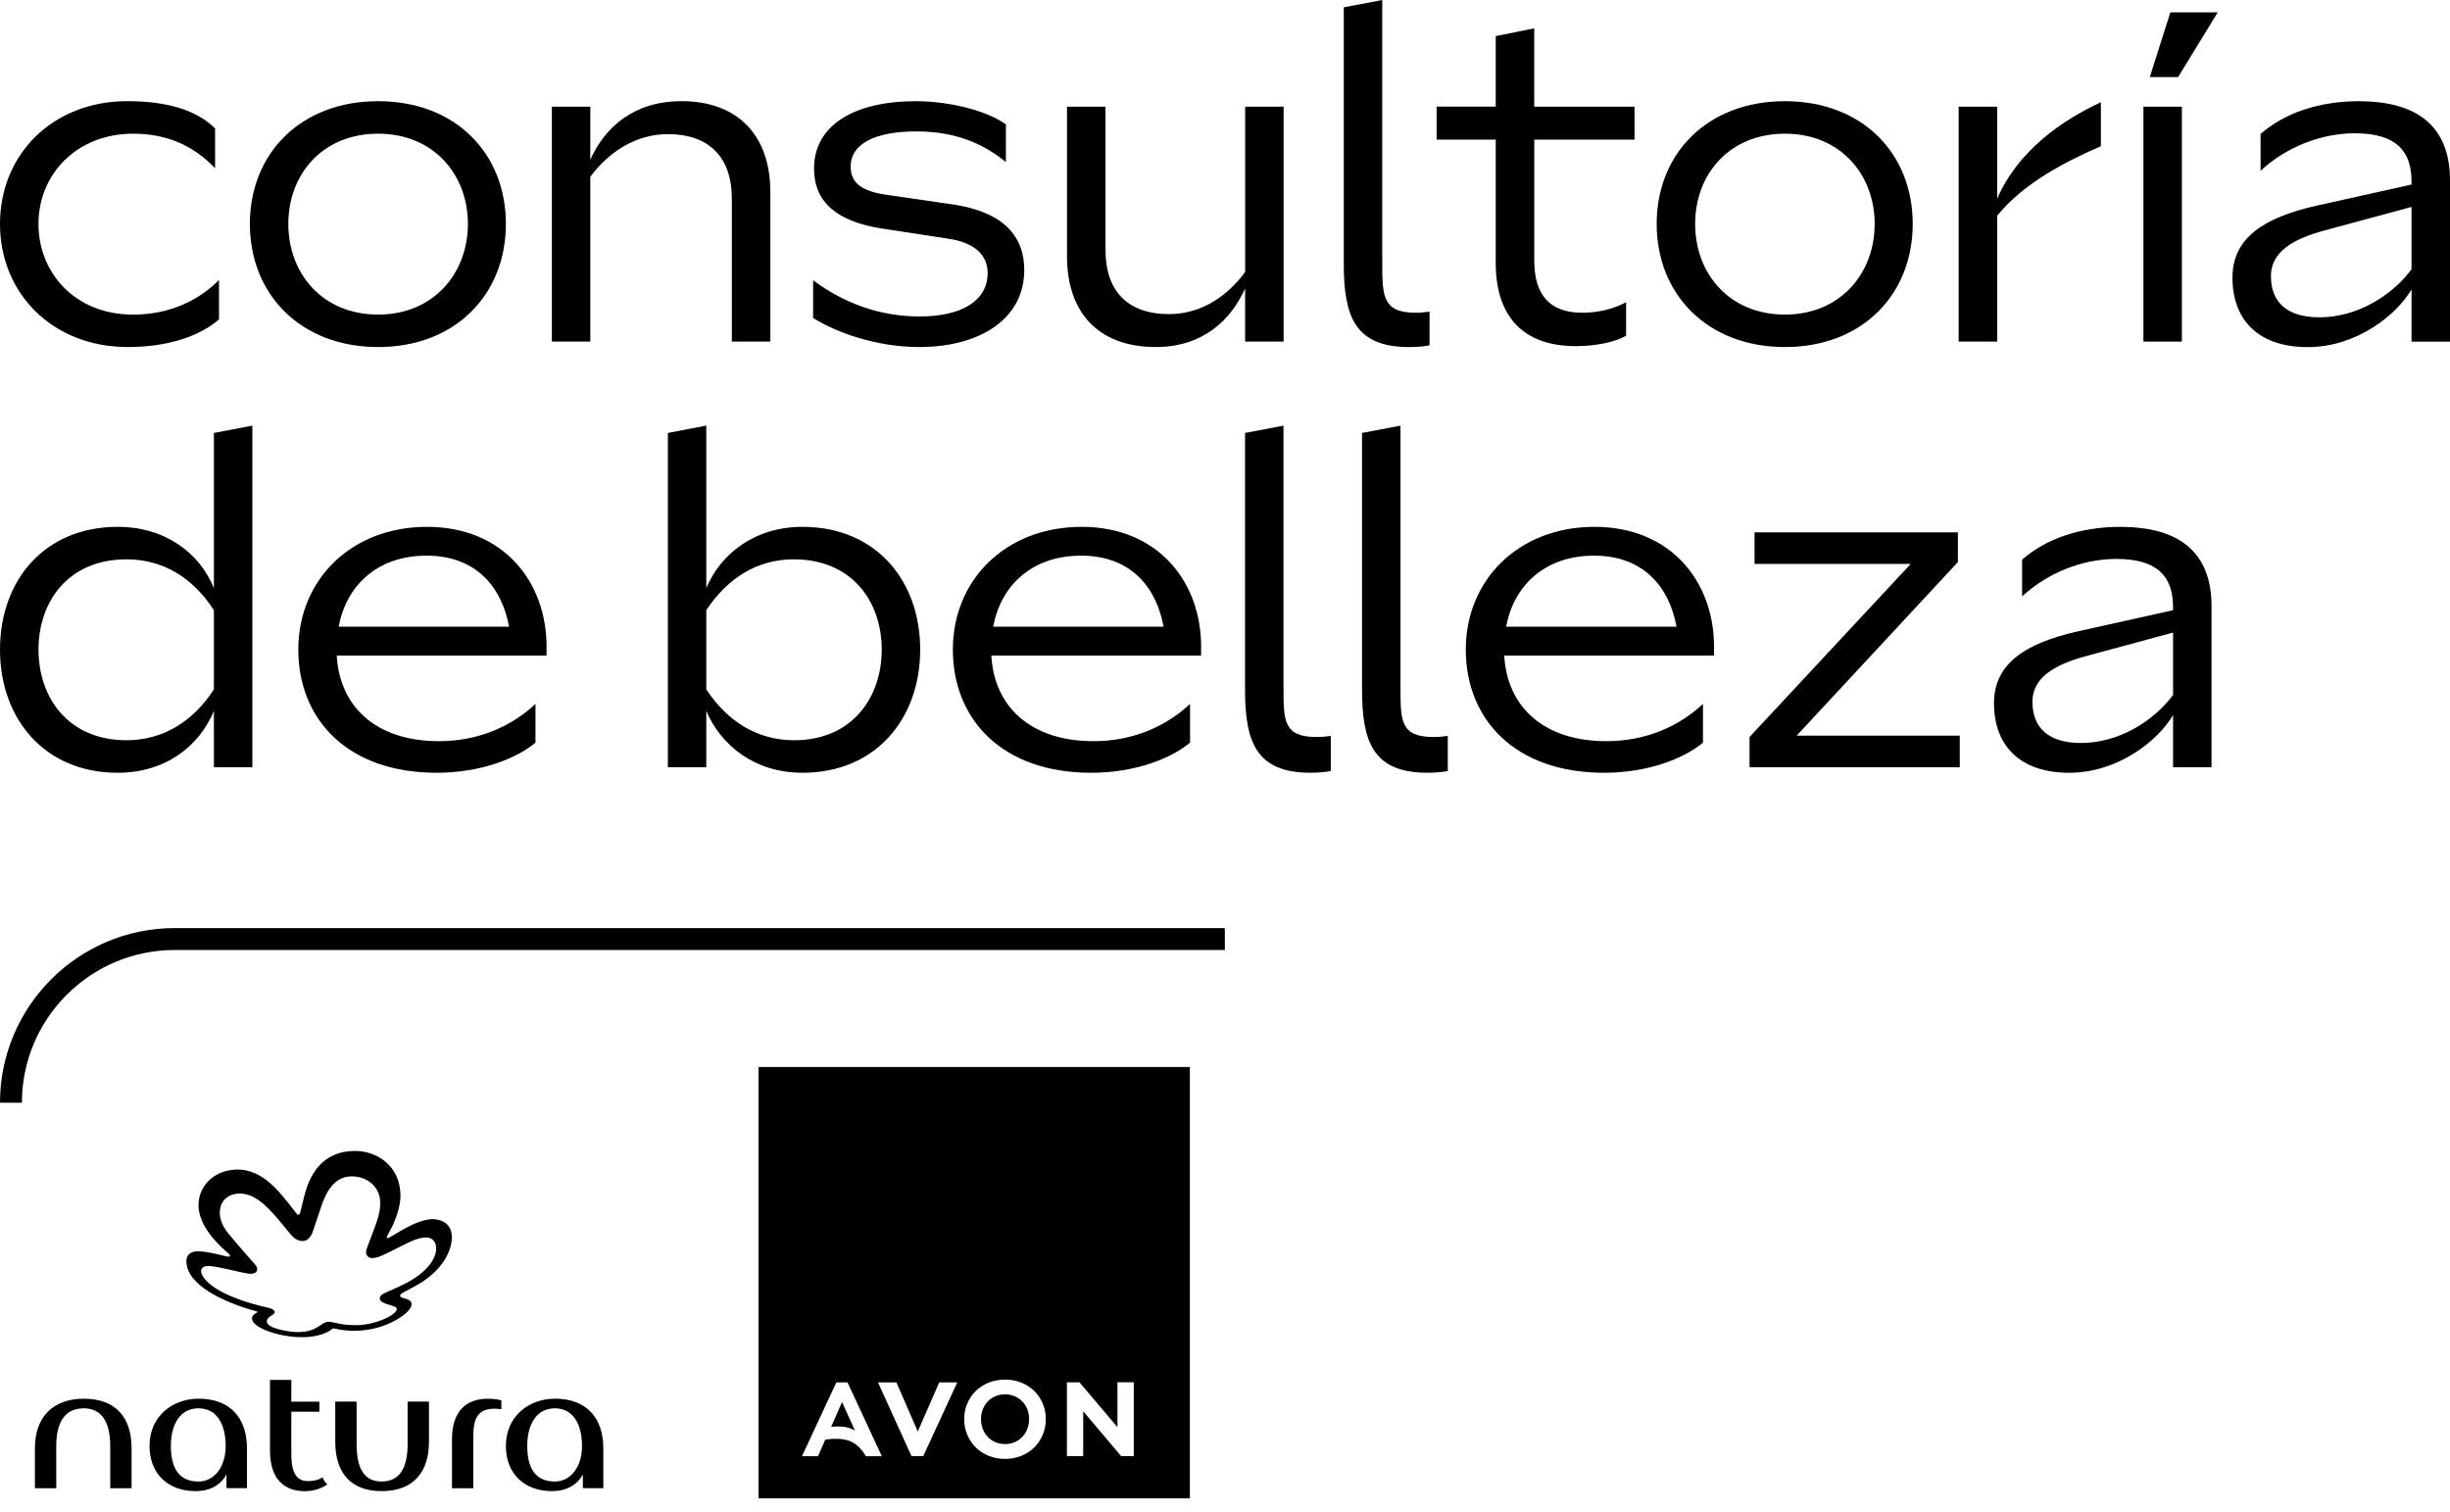
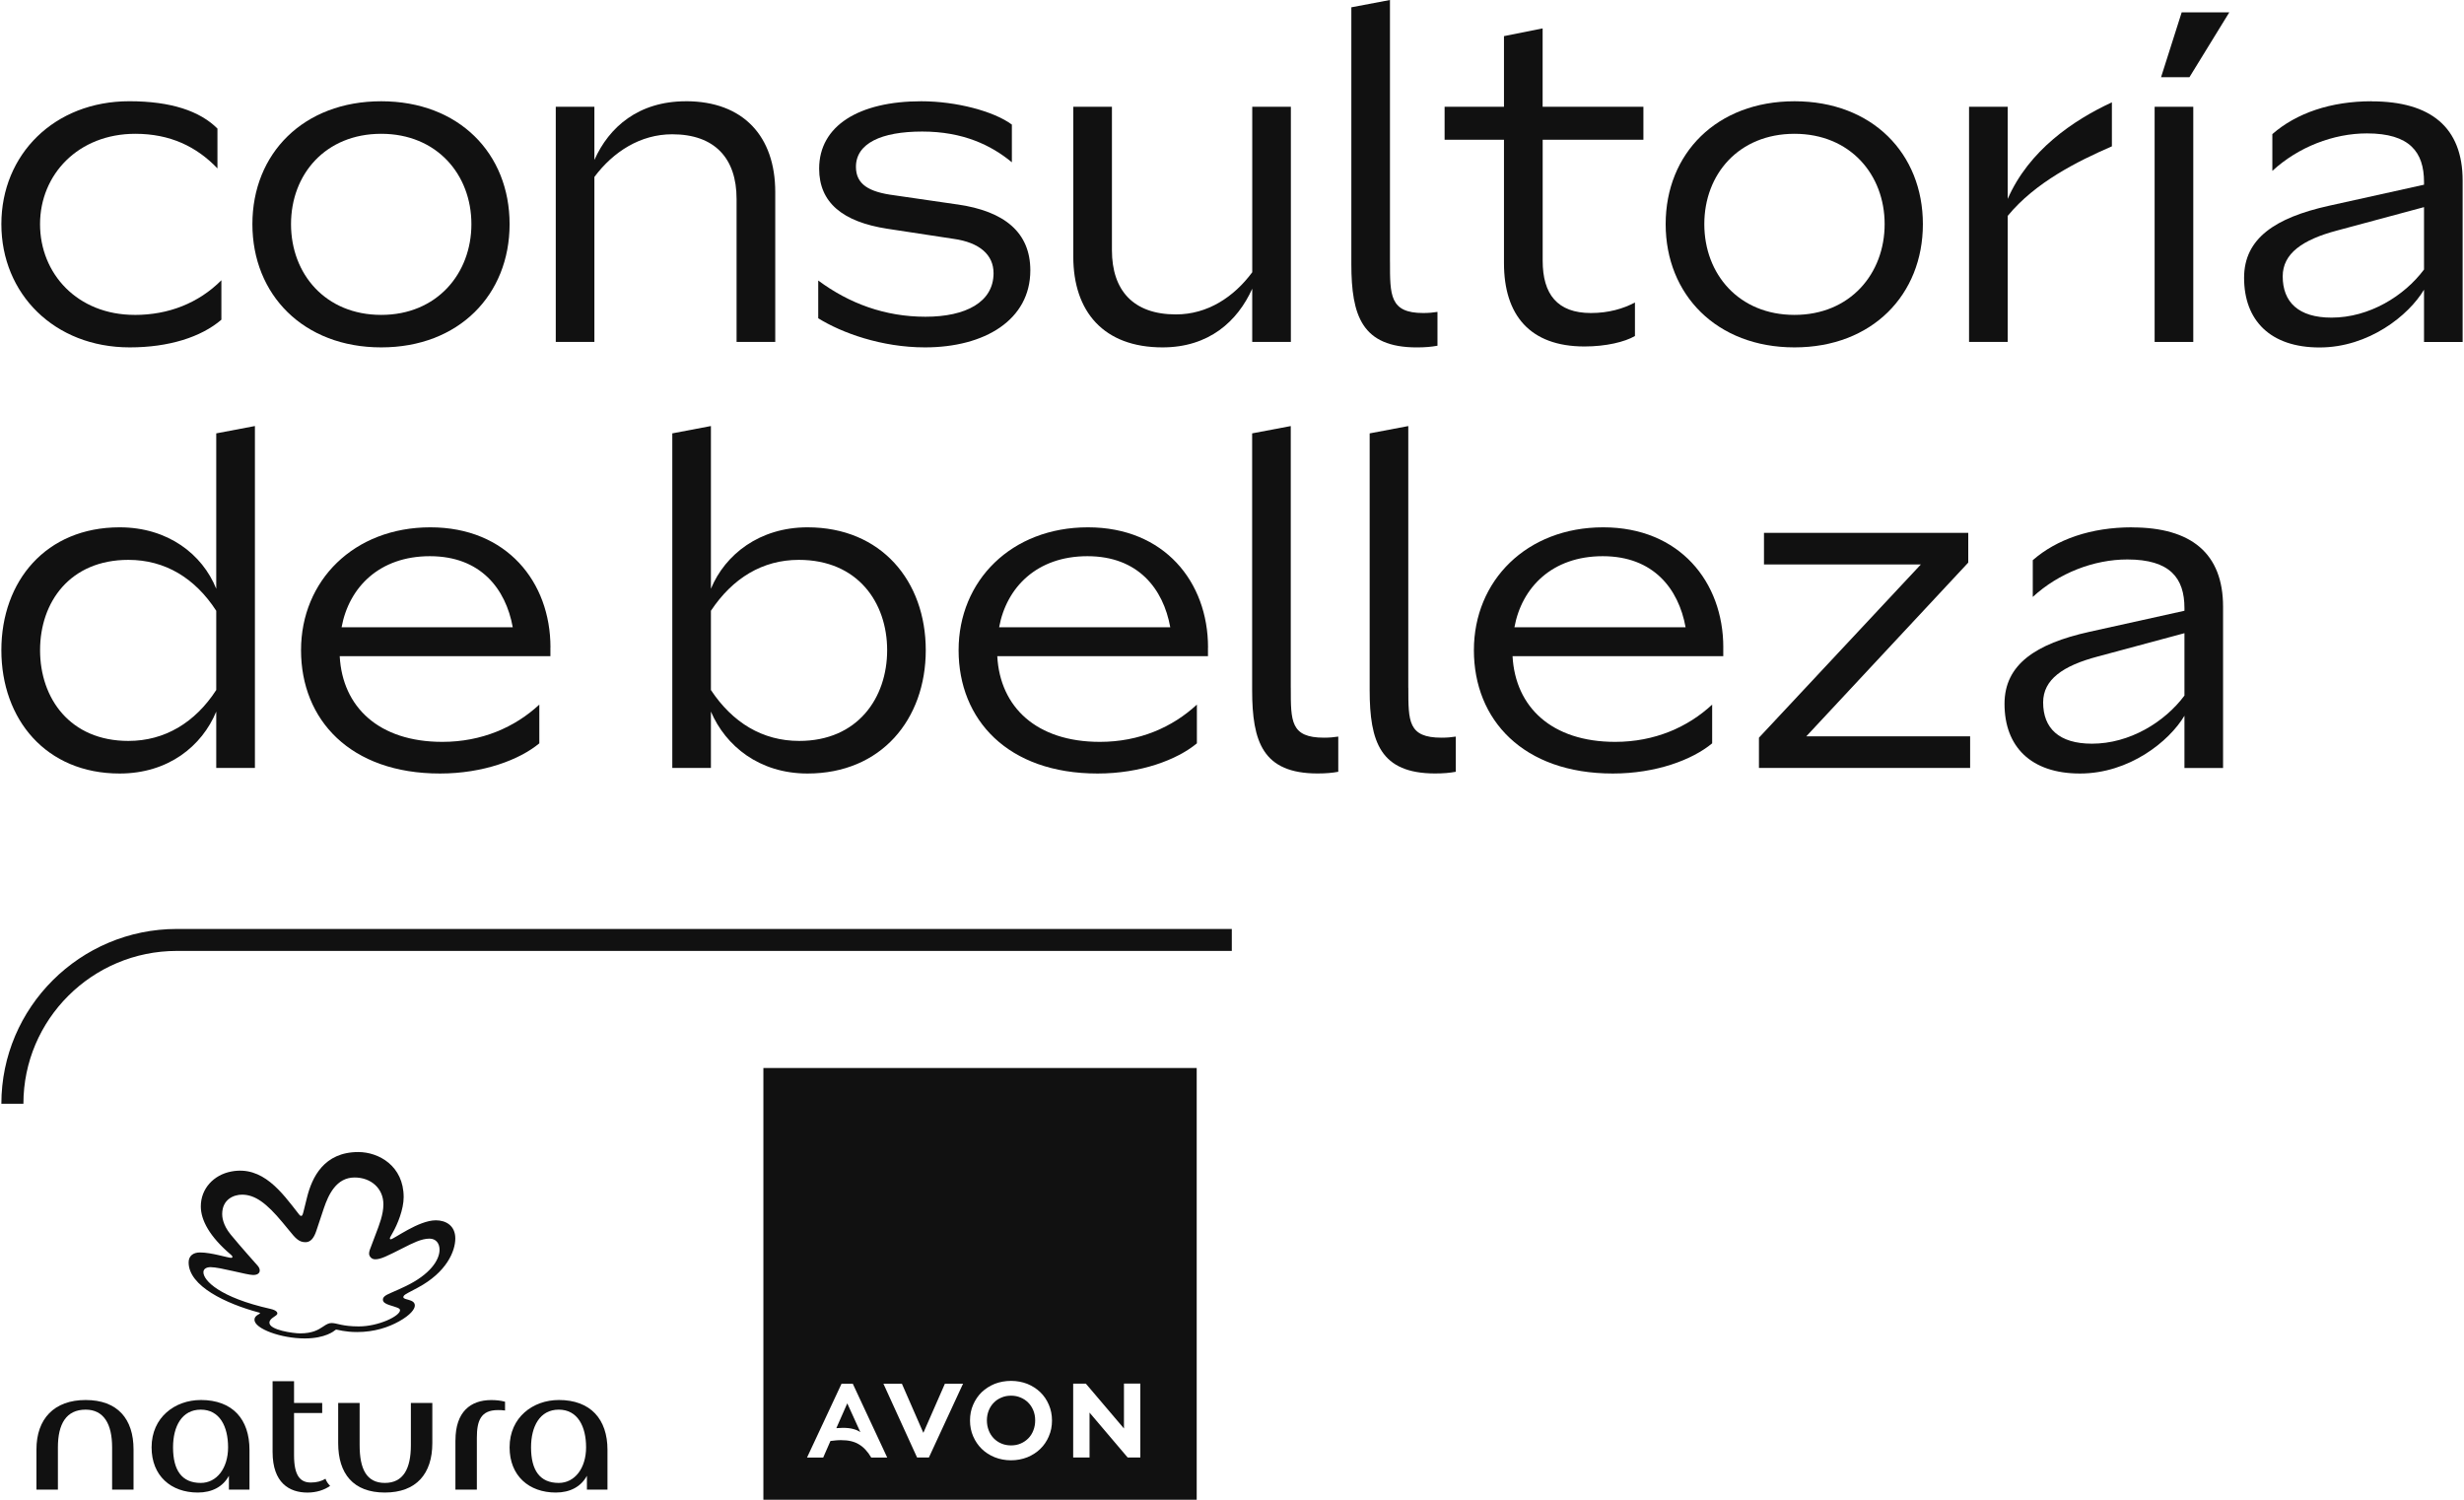
- <svg xmlns="http://www.w3.org/2000/svg" width="128" height="79" viewBox="0 0 128 79" fill="none">
-   <path d="M43.992 73.257L43.424 74.55C43.544 74.539 43.653 74.533 43.755 74.533C43.964 74.533 44.144 74.552 44.295 74.592C44.447 74.631 44.573 74.688 44.673 74.759L43.992 73.255V73.257ZM53.668 73.627C53.606 73.473 53.519 73.335 53.404 73.221C53.295 73.108 53.167 73.021 53.01 72.954C52.863 72.89 52.696 72.854 52.511 72.854C52.327 72.854 52.154 72.888 52.007 72.954C51.849 73.019 51.721 73.108 51.612 73.221C51.503 73.33 51.415 73.465 51.349 73.629C51.285 73.789 51.253 73.962 51.253 74.144C51.253 74.327 51.285 74.505 51.349 74.669C51.413 74.834 51.501 74.97 51.612 75.085C51.725 75.199 51.857 75.29 52.007 75.353C52.154 75.417 52.325 75.451 52.511 75.451C52.697 75.451 52.863 75.417 53.01 75.353C53.158 75.29 53.292 75.199 53.404 75.085C53.519 74.968 53.609 74.829 53.668 74.671C53.732 74.511 53.764 74.332 53.764 74.142C53.764 73.952 53.732 73.787 53.668 73.625V73.627ZM53.668 73.627C53.606 73.473 53.519 73.335 53.404 73.221C53.295 73.108 53.167 73.021 53.01 72.954C52.863 72.89 52.696 72.854 52.511 72.854C52.327 72.854 52.154 72.888 52.007 72.954C51.849 73.019 51.721 73.108 51.612 73.221C51.503 73.33 51.415 73.465 51.349 73.629C51.285 73.789 51.253 73.962 51.253 74.144C51.253 74.327 51.285 74.505 51.349 74.669C51.413 74.834 51.501 74.97 51.612 75.085C51.725 75.199 51.857 75.29 52.007 75.353C52.154 75.417 52.325 75.451 52.511 75.451C52.697 75.451 52.863 75.417 53.01 75.353C53.158 75.29 53.292 75.199 53.404 75.085C53.519 74.968 53.609 74.829 53.668 74.671C53.732 74.511 53.764 74.332 53.764 74.142C53.764 73.952 53.732 73.787 53.668 73.625V73.627ZM39.629 55.75V78.287H62.164V55.75H39.629ZM45.237 76.083C45.145 75.925 45.047 75.79 44.94 75.675C44.833 75.56 44.72 75.468 44.594 75.393C44.466 75.314 44.327 75.263 44.174 75.227C44.022 75.192 43.853 75.177 43.67 75.177C43.584 75.177 43.495 75.178 43.403 75.188C43.313 75.194 43.215 75.205 43.117 75.22L42.739 76.085H41.899L43.695 72.228H44.278L46.07 76.085H45.235L45.237 76.083ZM49.989 72.28L48.236 76.081H47.623L47.612 76.061L45.871 72.228H46.832L47.949 74.795L49.07 72.228H50.014L49.989 72.28ZM54.476 74.974C54.367 75.229 54.217 75.453 54.031 75.632C53.844 75.816 53.617 75.963 53.356 76.07C53.092 76.173 52.806 76.228 52.509 76.228C52.212 76.228 51.922 76.175 51.661 76.07C51.398 75.963 51.17 75.816 50.984 75.632C50.798 75.451 50.647 75.229 50.538 74.974C50.429 74.725 50.375 74.449 50.375 74.15C50.375 73.851 50.427 73.578 50.538 73.328C50.647 73.072 50.794 72.858 50.984 72.672C51.174 72.491 51.4 72.344 51.661 72.237C51.922 72.136 52.208 72.083 52.509 72.083C52.81 72.083 53.09 72.136 53.352 72.237C53.613 72.344 53.841 72.491 54.029 72.672C54.219 72.858 54.365 73.072 54.474 73.328C54.584 73.578 54.638 73.853 54.638 74.15C54.638 74.447 54.586 74.725 54.474 74.974H54.476ZM59.233 76.081H58.576L58.563 76.07L56.592 73.738V76.081H55.74V72.226H56.398L56.41 72.239L58.381 74.567V72.224H59.233V76.079V76.081ZM53.404 73.221C53.295 73.108 53.167 73.021 53.01 72.954C52.863 72.89 52.696 72.854 52.511 72.854C52.327 72.854 52.154 72.888 52.007 72.954C51.849 73.019 51.721 73.108 51.612 73.221C51.503 73.33 51.415 73.465 51.349 73.629C51.285 73.789 51.253 73.962 51.253 74.144C51.253 74.327 51.285 74.505 51.349 74.669C51.413 74.834 51.501 74.97 51.612 75.085C51.725 75.199 51.857 75.29 52.007 75.353C52.154 75.417 52.325 75.451 52.511 75.451C52.697 75.451 52.863 75.417 53.01 75.353C53.158 75.29 53.292 75.199 53.404 75.085C53.519 74.968 53.609 74.829 53.668 74.671C53.732 74.511 53.764 74.332 53.764 74.142C53.764 73.952 53.732 73.787 53.668 73.625C53.606 73.471 53.519 73.334 53.404 73.219V73.221Z" fill="black" />
-   <path d="M4.382 73.082C2.742 73.082 1.824 74.065 1.824 75.66V77.759H2.939V75.551C2.939 74.327 3.376 73.584 4.382 73.584C5.322 73.584 5.759 74.327 5.759 75.551V77.759H6.874V75.66C6.874 74.065 6.042 73.082 4.382 73.082Z" fill="black" />
-   <path d="M10.37 73.082C9.036 73.082 7.812 73.977 7.812 75.551C7.812 77.037 8.818 77.911 10.216 77.911C10.958 77.911 11.526 77.605 11.833 77.037V77.757H12.903V75.681C12.903 74.086 12.028 73.08 10.368 73.08L10.37 73.082ZM10.37 77.409C9.386 77.409 8.927 76.753 8.927 75.551C8.927 74.458 9.386 73.584 10.37 73.584C11.353 73.584 11.79 74.458 11.79 75.551C11.79 76.644 11.199 77.409 10.37 77.409Z" fill="black" />
-   <path d="M21.296 75.442C21.296 76.666 20.903 77.409 19.942 77.409C18.981 77.409 18.631 76.666 18.631 75.442V73.234H17.516V75.333C17.516 76.928 18.302 77.911 19.942 77.911C21.582 77.911 22.412 76.928 22.412 75.333V73.234H21.296V75.442Z" fill="black" />
-   <path d="M28.988 73.082C27.655 73.082 26.43 73.977 26.43 75.551C26.43 77.037 27.437 77.911 28.834 77.911C29.577 77.911 30.145 77.605 30.451 77.037V77.757H31.521V75.681C31.521 74.086 30.647 73.08 28.986 73.08L28.988 73.082ZM28.988 77.409C28.005 77.409 27.546 76.753 27.546 75.551C27.546 74.458 28.005 73.584 28.988 73.584C29.972 73.584 30.408 74.458 30.408 75.551C30.408 76.644 29.818 77.409 28.988 77.409Z" fill="black" />
-   <path d="M23.613 75.18V77.759H24.729V75.049C24.729 74.174 24.926 73.606 25.821 73.606C25.93 73.606 26.062 73.606 26.194 73.629V73.17C25.953 73.104 25.712 73.084 25.473 73.084C24.403 73.084 23.615 73.695 23.615 75.182L23.613 75.18Z" fill="black" />
-   <path d="M16.095 77.388C15.547 77.388 15.22 77.038 15.22 75.968V73.761H16.685V73.236H15.22V72.1H14.105V75.793C14.105 77.411 14.979 77.913 15.918 77.913C16.377 77.913 16.792 77.781 17.097 77.563C16.988 77.454 16.899 77.323 16.856 77.191C16.638 77.323 16.397 77.388 16.091 77.388H16.095Z" fill="black" />
-   <path d="M20.922 62.49C20.922 63.133 20.597 63.915 20.363 64.327C20.236 64.557 20.204 64.609 20.204 64.645C20.204 64.669 20.219 64.692 20.249 64.692C20.403 64.692 21.691 63.701 22.594 63.701C23.124 63.701 23.608 63.983 23.608 64.647C23.608 65.311 23.156 66.415 21.652 67.22C21.545 67.278 21.319 67.397 21.161 67.481C20.958 67.588 20.905 67.641 20.905 67.709C20.905 67.88 21.503 67.797 21.503 68.149C21.503 68.335 21.276 68.645 20.678 68.978C20.132 69.283 19.404 69.533 18.5 69.533C17.855 69.533 17.494 69.407 17.426 69.407C17.4 69.407 17.379 69.414 17.351 69.441C17.313 69.473 16.852 69.868 15.778 69.868C14.545 69.868 13.163 69.362 13.163 68.892C13.163 68.662 13.452 68.598 13.452 68.549C13.452 68.529 13.418 68.521 13.403 68.517C11.681 68.053 9.738 67.135 9.738 65.898C9.738 65.555 9.979 65.379 10.328 65.379C10.934 65.379 11.771 65.659 11.953 65.659C11.998 65.659 12.015 65.634 12.015 65.61C12.015 65.576 11.989 65.538 11.936 65.495C10.832 64.557 10.372 63.695 10.372 62.973C10.372 62.04 11.045 61.333 11.94 61.157C13.589 60.831 14.584 62.24 15.464 63.372C15.489 63.404 15.534 63.47 15.589 63.47C15.656 63.47 15.673 63.404 15.735 63.156C15.797 62.907 15.814 62.83 15.893 62.513C16.151 61.465 16.771 60.137 18.562 60.137C19.617 60.137 20.922 60.85 20.922 62.494V62.49ZM15.816 64.843C15.483 64.843 15.306 64.656 14.966 64.23C14.912 64.162 14.677 63.876 14.616 63.804C13.793 62.812 13.196 62.362 12.514 62.362C12.102 62.362 11.483 62.593 11.483 63.377C11.483 63.481 11.496 63.921 11.923 64.442C12.467 65.106 13.255 65.984 13.326 66.067C13.399 66.151 13.439 66.24 13.437 66.319C13.437 66.362 13.424 66.556 13.095 66.556C12.766 66.556 11.372 66.146 10.881 66.146C10.654 66.146 10.507 66.244 10.507 66.411C10.507 66.842 11.348 67.728 13.992 68.324C14.325 68.399 14.353 68.517 14.353 68.559C14.353 68.713 13.941 68.784 13.941 69.048C13.941 69.431 15.184 69.603 15.54 69.603C16.174 69.603 16.486 69.416 16.723 69.254C16.924 69.115 17.04 69.063 17.174 69.063C17.458 69.063 17.723 69.24 18.584 69.24C19.632 69.24 20.732 68.692 20.732 68.395C20.732 68.278 20.557 68.248 20.166 68.121C19.961 68.053 19.843 67.97 19.843 67.842C19.843 67.714 19.942 67.624 20.239 67.496C20.555 67.359 20.783 67.257 21.016 67.144C22.291 66.531 22.784 65.781 22.788 65.239C22.79 64.891 22.59 64.656 22.265 64.656C21.836 64.656 21.366 64.905 20.909 65.136C20.051 65.57 19.739 65.736 19.438 65.736C19.226 65.736 19.126 65.553 19.124 65.446C19.124 65.384 19.134 65.313 19.162 65.236C19.273 64.937 19.352 64.735 19.472 64.414C19.651 63.942 19.867 63.402 19.867 62.868C19.867 62.033 19.22 61.465 18.37 61.465C17.418 61.465 17.01 62.362 16.77 63.075C16.704 63.27 16.454 64.03 16.377 64.258C16.243 64.656 16.066 64.843 15.812 64.843H15.816Z" fill="black" />
-   <path d="M1.145 57.617H0C0 52.587 4.094 48.492 9.125 48.492H63.991V49.638H9.125C4.724 49.638 1.145 53.217 1.145 57.617Z" fill="black" />
-   <path d="M6.938 16.437C3.949 16.437 2.01 14.283 2.01 11.699C2.01 9.115 3.994 6.985 6.964 6.985C8.775 6.985 10.148 7.649 11.237 8.79V6.712C10.323 5.798 8.826 5.285 6.652 5.285C2.753 5.286 0 8.062 0 11.699C0 15.337 2.753 18.133 6.676 18.133C8.705 18.133 10.387 17.599 11.442 16.689V14.629C10.248 15.827 8.689 16.439 6.938 16.439V16.437Z" fill="black" />
-   <path d="M19.754 5.287C15.713 5.287 13.055 8.013 13.055 11.7C13.055 15.386 15.713 18.133 19.754 18.133C23.796 18.133 26.43 15.384 26.43 11.7C26.43 8.015 23.799 5.287 19.754 5.287ZM19.754 16.437C16.858 16.437 15.064 14.306 15.064 11.7C15.064 9.093 16.86 6.985 19.754 6.985C22.649 6.985 24.445 9.115 24.445 11.7C24.445 14.284 22.649 16.437 19.754 16.437Z" fill="black" />
-   <path d="M35.604 5.286C33.139 5.286 31.608 6.625 30.841 8.348V5.574H28.832V17.849H30.841V9.236C31.824 7.917 33.235 7.009 34.886 7.009C37.088 7.009 38.235 8.254 38.235 10.381V17.847H40.246V10.022C40.246 7.126 38.593 5.285 35.604 5.285V5.286Z" fill="black" />
-   <path d="M49.707 10.671L46.427 10.193C45.113 10.024 44.443 9.618 44.443 8.709C44.443 7.487 45.758 6.866 47.889 6.866C50.019 6.866 51.477 7.583 52.553 8.47V6.503C51.618 5.807 49.66 5.287 47.842 5.287C44.611 5.287 42.529 6.556 42.529 8.805C42.529 10.575 43.751 11.579 46.07 11.94L49.515 12.467C50.881 12.657 51.599 13.306 51.599 14.259C51.599 15.767 50.162 16.535 48.058 16.535C45.953 16.535 44.086 15.839 42.482 14.643V16.614C43.704 17.379 45.782 18.133 48.032 18.133C51.142 18.133 53.512 16.698 53.512 14.114C53.512 12.153 52.197 11.026 49.709 10.669L49.707 10.671Z" fill="black" />
-   <path d="M65.053 5.574V14.212C64.098 15.504 62.734 16.412 61.083 16.412C58.856 16.412 57.756 15.147 57.756 13.063V5.574H55.746V13.396C55.746 16.267 57.326 18.133 60.387 18.133C62.802 18.133 64.288 16.771 65.051 15.071V17.847H67.062V5.574H65.051H65.053Z" fill="black" />
-   <path d="M85.396 7.297V5.574H80.155V1.482L78.144 1.886V5.572H75.056V7.295H78.144V13.732C78.144 16.437 79.485 18.086 82.332 18.086C83.451 18.086 84.426 17.849 84.956 17.541V15.79C84.352 16.111 83.589 16.339 82.667 16.339C80.922 16.339 80.157 15.359 80.157 13.61V7.295H85.398L85.396 7.297Z" fill="black" />
-   <path d="M93.253 5.287C89.208 5.287 86.553 8.013 86.553 11.7C86.553 15.386 89.21 18.133 93.253 18.133C97.297 18.133 99.93 15.384 99.93 11.7C99.93 8.015 97.297 5.287 93.253 5.287ZM93.253 16.437C90.357 16.437 88.563 14.306 88.563 11.7C88.563 9.093 90.359 6.985 93.253 6.985C96.148 6.985 97.942 9.115 97.942 11.7C97.942 14.284 96.15 16.437 93.253 16.437Z" fill="black" />
-   <path d="M104.342 10.381V5.574H102.331V17.849H104.342V11.269C105.769 9.52 107.977 8.418 109.76 7.639V5.341C107.751 6.276 105.44 7.852 104.342 10.383V10.381Z" fill="black" />
-   <path d="M111.983 5.574V17.849H113.993V5.574H111.983Z" fill="black" />
-   <path d="M123.263 5.287C121.141 5.287 119.351 5.907 118.104 7.002V8.92C119.449 7.677 121.277 6.964 123.024 6.964C125.25 6.964 125.991 7.944 125.991 9.499V9.642L121.038 10.744C118.262 11.365 116.635 12.44 116.635 14.502C116.635 16.724 117.997 18.137 120.558 18.137C123.12 18.137 125.2 16.463 125.991 15.122V17.851H128V9.428C128 6.654 126.351 5.29 123.263 5.29V5.287ZM125.991 14.069C124.961 15.455 123.142 16.58 121.181 16.58C119.458 16.58 118.644 15.765 118.644 14.426C118.644 13.23 119.674 12.512 121.468 12.034L125.991 10.812V14.067V14.069Z" fill="black" />
-   <path d="M74.686 16.281V18.047C74.375 18.105 74.022 18.135 73.612 18.135C72.19 18.135 71.334 17.723 70.84 16.973C70.345 16.224 70.206 15.135 70.206 13.783V0.382L72.215 0V13.659H72.216C72.216 15.408 72.2 16.339 73.945 16.339C74.225 16.339 74.468 16.316 74.686 16.281Z" fill="black" />
-   <path d="M113.794 4.028H112.317L113.389 0.645H115.866L113.794 4.028Z" fill="black" />
-   <path d="M11.175 22.622V30.733C10.456 28.937 8.664 27.527 6.15 27.527C2.323 27.527 0 30.327 0 33.94C0 37.553 2.323 40.377 6.15 40.377C8.687 40.377 10.434 38.941 11.175 37.146V40.088H13.185V22.238L11.175 22.622ZM11.175 36.02C10.075 37.72 8.495 38.677 6.607 38.677C3.566 38.677 2.012 36.45 2.012 33.94C2.012 31.429 3.566 29.225 6.607 29.225C8.519 29.225 10.076 30.182 11.175 31.882V36.02Z" fill="black" />
-   <path d="M28.556 33.795C28.556 30.376 26.282 27.527 22.31 27.527C18.338 27.527 15.585 30.303 15.585 33.94C15.585 37.577 18.146 40.377 22.81 40.377C25.058 40.377 26.946 39.661 27.976 38.803V36.78C26.711 37.962 24.98 38.726 22.933 38.726C19.63 38.726 17.738 36.907 17.595 34.254H28.554V33.797L28.556 33.795ZM17.693 32.744C18.075 30.66 19.654 29.033 22.287 29.033C24.92 29.033 26.233 30.733 26.594 32.744H17.693Z" fill="black" />
-   <path d="M41.925 27.527C39.437 27.527 37.641 28.937 36.9 30.733V22.238L34.892 22.622V40.088H36.9V37.146C37.665 38.939 39.414 40.377 41.925 40.377C45.754 40.377 48.075 37.553 48.075 33.94C48.075 30.327 45.756 27.527 41.925 27.527ZM41.494 38.677C39.58 38.677 38.026 37.72 36.9 36.02V31.882C38.026 30.182 39.58 29.225 41.472 29.225C44.533 29.225 46.066 31.452 46.066 33.94C46.066 36.428 44.533 38.677 41.494 38.677Z" fill="black" />
-   <path d="M93.866 38.438L102.29 29.368V27.815H91.666V29.464H99.826L91.405 38.508V40.088H102.388V38.438H93.866Z" fill="black" />
-   <path d="M62.753 33.795C62.753 30.376 60.479 27.527 56.508 27.527C52.536 27.527 49.782 30.303 49.782 33.94C49.782 37.577 52.344 40.377 57.008 40.377C59.255 40.377 61.143 39.661 62.174 38.803V36.78C60.908 37.962 59.178 38.726 57.13 38.726C53.828 38.726 51.936 36.907 51.793 34.254H62.751V33.797L62.753 33.795ZM51.889 32.744C52.27 30.66 53.85 29.033 56.483 29.033C59.116 29.033 60.429 30.733 60.79 32.744H51.889Z" fill="black" />
-   <path d="M89.55 33.795C89.55 30.376 87.277 27.527 83.305 27.527C79.333 27.527 76.58 30.303 76.58 33.94C76.58 37.577 79.141 40.377 83.805 40.377C86.052 40.377 87.941 39.661 88.971 38.803V36.78C87.705 37.962 85.975 38.726 83.927 38.726C80.625 38.726 78.733 36.907 78.59 34.254H89.549V33.797L89.55 33.795ZM78.688 32.744C79.07 30.66 80.649 29.033 83.282 29.033C85.915 29.033 87.228 30.733 87.589 32.744H78.688Z" fill="black" />
-   <path d="M110.803 27.527C108.682 27.527 106.892 28.148 105.645 29.242V31.16C106.989 29.917 108.817 29.204 110.565 29.204C112.791 29.204 113.532 30.184 113.532 31.739V31.882L108.579 32.984C105.803 33.605 104.176 34.681 104.176 36.742C104.176 38.965 105.538 40.377 108.099 40.377C110.66 40.377 112.74 38.703 113.532 37.363V40.091H115.541V31.668C115.541 28.894 113.891 27.531 110.803 27.531V27.527ZM113.532 36.309C112.502 37.696 110.683 38.82 108.722 38.82C106.999 38.82 106.185 38.006 106.185 36.667C106.185 35.471 107.215 34.752 109.009 34.275L113.532 33.052V36.308V36.309Z" fill="black" />
-   <path d="M75.639 38.45V40.287C75.329 40.345 74.975 40.375 74.565 40.375C73.144 40.375 72.288 39.964 71.793 39.213C71.299 38.465 71.159 37.376 71.159 36.024V22.622L73.168 22.24V35.899H73.17C73.17 37.648 73.153 38.508 74.898 38.508C75.178 38.508 75.421 38.485 75.639 38.45Z" fill="black" />
-   <path d="M69.527 38.45V40.287C69.217 40.345 68.863 40.375 68.453 40.375C67.032 40.375 66.176 39.964 65.681 39.213C65.187 38.465 65.047 37.376 65.047 36.024V22.622L67.056 22.24V35.899H67.058C67.058 37.648 67.041 38.508 68.786 38.508C69.066 38.508 69.309 38.485 69.527 38.45Z" fill="black" />
+ <svg xmlns="http://www.w3.org/2000/svg" width="92" height="56" viewBox="0 0 92 56" fill="none">
+   <path d="M31.635 52.401L31.227 53.327C31.314 53.319 31.392 53.315 31.465 53.315C31.615 53.315 31.745 53.328 31.853 53.357C31.962 53.385 32.052 53.425 32.124 53.476L31.635 52.4V52.401ZM38.582 52.666C38.537 52.556 38.475 52.458 38.393 52.376C38.315 52.295 38.223 52.233 38.109 52.185C38.004 52.139 37.884 52.114 37.752 52.114C37.619 52.114 37.495 52.138 37.39 52.185C37.276 52.232 37.184 52.295 37.106 52.376C37.028 52.454 36.964 52.551 36.917 52.668C36.871 52.782 36.848 52.906 36.848 53.036C36.848 53.167 36.871 53.295 36.917 53.412C36.963 53.53 37.027 53.627 37.106 53.709C37.187 53.791 37.282 53.856 37.39 53.901C37.495 53.947 37.618 53.971 37.752 53.971C37.885 53.971 38.004 53.947 38.109 53.901C38.216 53.856 38.312 53.791 38.393 53.709C38.475 53.626 38.54 53.526 38.582 53.413C38.628 53.299 38.651 53.171 38.651 53.035C38.651 52.899 38.628 52.781 38.582 52.665V52.666ZM38.582 52.666C38.537 52.556 38.475 52.458 38.393 52.376C38.315 52.295 38.223 52.233 38.109 52.185C38.004 52.139 37.884 52.114 37.752 52.114C37.619 52.114 37.495 52.138 37.39 52.185C37.276 52.232 37.184 52.295 37.106 52.376C37.028 52.454 36.964 52.551 36.917 52.668C36.871 52.782 36.848 52.906 36.848 53.036C36.848 53.167 36.871 53.295 36.917 53.412C36.963 53.53 37.027 53.627 37.106 53.709C37.187 53.791 37.282 53.856 37.39 53.901C37.495 53.947 37.618 53.971 37.752 53.971C37.885 53.971 38.004 53.947 38.109 53.901C38.216 53.856 38.312 53.791 38.393 53.709C38.475 53.626 38.54 53.526 38.582 53.413C38.628 53.299 38.651 53.171 38.651 53.035C38.651 52.899 38.628 52.781 38.582 52.665V52.666ZM28.503 39.879V56H44.682V39.879H28.503ZM32.529 54.423C32.463 54.31 32.393 54.214 32.316 54.132C32.239 54.049 32.158 53.983 32.067 53.93C31.975 53.873 31.875 53.837 31.766 53.811C31.657 53.786 31.535 53.775 31.404 53.775C31.342 53.775 31.279 53.776 31.213 53.783C31.148 53.787 31.078 53.795 31.007 53.806L30.736 54.425H30.132L31.422 51.666H31.84L33.127 54.425H32.528L32.529 54.423ZM35.941 51.703L34.683 54.422H34.242L34.234 54.407L32.984 51.666H33.674L34.476 53.502L35.281 51.666H35.959L35.941 51.703ZM39.163 53.63C39.084 53.813 38.976 53.973 38.843 54.1C38.709 54.232 38.545 54.337 38.358 54.414C38.169 54.488 37.964 54.527 37.75 54.527C37.537 54.527 37.329 54.489 37.141 54.414C36.952 54.337 36.789 54.232 36.655 54.1C36.522 53.971 36.414 53.813 36.335 53.63C36.257 53.452 36.218 53.254 36.218 53.041C36.218 52.827 36.256 52.632 36.335 52.453C36.414 52.27 36.519 52.116 36.655 51.983C36.792 51.854 36.954 51.749 37.141 51.672C37.329 51.6 37.534 51.562 37.75 51.562C37.966 51.562 38.167 51.6 38.355 51.672C38.543 51.749 38.706 51.854 38.841 51.983C38.978 52.116 39.083 52.27 39.161 52.453C39.239 52.632 39.279 52.828 39.279 53.041C39.279 53.253 39.241 53.452 39.161 53.63H39.163ZM42.577 54.422H42.106L42.097 54.414L40.681 52.746V54.422H40.07V51.664H40.542L40.551 51.674L41.966 53.339V51.663H42.577V54.422ZM38.393 52.376C38.315 52.295 38.223 52.233 38.109 52.185C38.004 52.139 37.884 52.114 37.752 52.114C37.619 52.114 37.495 52.138 37.39 52.185C37.276 52.232 37.184 52.295 37.106 52.376C37.028 52.454 36.964 52.551 36.917 52.668C36.871 52.782 36.848 52.906 36.848 53.036C36.848 53.167 36.871 53.295 36.917 53.412C36.963 53.53 37.027 53.627 37.106 53.709C37.187 53.791 37.282 53.856 37.39 53.901C37.495 53.947 37.618 53.971 37.752 53.971C37.885 53.971 38.004 53.947 38.109 53.901C38.216 53.856 38.312 53.791 38.393 53.709C38.475 53.626 38.54 53.526 38.582 53.413C38.628 53.299 38.651 53.171 38.651 53.035C38.651 52.899 38.628 52.781 38.582 52.665C38.537 52.555 38.475 52.457 38.393 52.375V52.376Z" fill="#111111" />
+   <path d="M3.197 52.276C2.02 52.276 1.361 52.98 1.361 54.121V55.622H2.162V54.043C2.162 53.167 2.475 52.636 3.197 52.636C3.872 52.636 4.186 53.167 4.186 54.043V55.622H4.986V54.121C4.986 52.98 4.389 52.276 3.197 52.276Z" fill="#111111" />
+   <path d="M7.496 52.276C6.539 52.276 5.66 52.917 5.66 54.043C5.66 55.105 6.382 55.731 7.386 55.731C7.919 55.731 8.327 55.512 8.547 55.105V55.621H9.315V54.136C9.315 52.995 8.687 52.275 7.495 52.275L7.496 52.276ZM7.496 55.372C6.79 55.372 6.461 54.902 6.461 54.043C6.461 53.261 6.79 52.636 7.496 52.636C8.202 52.636 8.516 53.261 8.516 54.043C8.516 54.824 8.092 55.372 7.496 55.372Z" fill="#111111" />
+   <path d="M15.341 53.965C15.341 54.84 15.059 55.372 14.369 55.372C13.679 55.372 13.428 54.84 13.428 53.965V52.385H12.627V53.887C12.627 55.027 13.191 55.731 14.369 55.731C15.546 55.731 16.142 55.027 16.142 53.887V52.385H15.341V53.965Z" fill="#111111" />
+   <path d="M20.863 52.276C19.906 52.276 19.027 52.917 19.027 54.043C19.027 55.105 19.749 55.731 20.753 55.731C21.286 55.731 21.694 55.512 21.914 55.105V55.621H22.682V54.136C22.682 52.995 22.054 52.275 20.862 52.275L20.863 52.276ZM20.863 55.372C20.157 55.372 19.828 54.902 19.828 54.043C19.828 53.261 20.157 52.636 20.863 52.636C21.569 52.636 21.883 53.261 21.883 54.043C21.883 54.824 21.459 55.372 20.863 55.372Z" fill="#111111" />
+   <path d="M17.004 53.778V55.622H17.805V53.684C17.805 53.058 17.947 52.652 18.59 52.652C18.668 52.652 18.762 52.652 18.857 52.668V52.34C18.684 52.292 18.511 52.278 18.34 52.278C17.572 52.278 17.006 52.715 17.006 53.779L17.004 53.778Z" fill="#111111" />
+   <path d="M11.606 55.357C11.213 55.357 10.979 55.107 10.979 54.341V52.762H12.03V52.387H10.979V51.574H10.178V54.216C10.178 55.373 10.806 55.732 11.479 55.732C11.809 55.732 12.107 55.638 12.326 55.482C12.248 55.404 12.184 55.31 12.153 55.216C11.996 55.31 11.824 55.357 11.604 55.357H11.606Z" fill="#111111" />
+   <path d="M15.072 44.7C15.072 45.16 14.839 45.72 14.671 46.014C14.579 46.178 14.556 46.216 14.556 46.242C14.556 46.259 14.567 46.275 14.589 46.275C14.7 46.275 15.624 45.566 16.273 45.566C16.653 45.566 17 45.768 17 46.243C17 46.718 16.676 47.507 15.596 48.083C15.519 48.125 15.357 48.21 15.244 48.27C15.098 48.347 15.06 48.385 15.06 48.433C15.06 48.555 15.489 48.496 15.489 48.748C15.489 48.881 15.326 49.103 14.897 49.341C14.505 49.559 13.983 49.738 13.333 49.738C12.87 49.738 12.611 49.648 12.562 49.648C12.543 49.648 12.528 49.653 12.508 49.672C12.481 49.695 12.15 49.977 11.38 49.977C10.494 49.977 9.501 49.615 9.501 49.279C9.501 49.115 9.709 49.069 9.709 49.034C9.709 49.02 9.685 49.014 9.674 49.011C8.437 48.679 7.043 48.023 7.043 47.138C7.043 46.893 7.215 46.766 7.467 46.766C7.901 46.766 8.502 46.967 8.633 46.967C8.666 46.967 8.678 46.949 8.678 46.932C8.678 46.907 8.659 46.881 8.621 46.85C7.828 46.178 7.498 45.562 7.498 45.046C7.498 44.378 7.981 43.873 8.624 43.746C9.808 43.513 10.522 44.521 11.154 45.331C11.171 45.354 11.204 45.401 11.243 45.401C11.292 45.401 11.304 45.354 11.348 45.176C11.393 44.999 11.405 44.943 11.462 44.716C11.647 43.967 12.092 43.017 13.378 43.017C14.135 43.017 15.072 43.527 15.072 44.703V44.7ZM11.406 46.383C11.168 46.383 11.041 46.25 10.796 45.944C10.757 45.896 10.588 45.691 10.545 45.64C9.954 44.93 9.526 44.608 9.036 44.608C8.74 44.608 8.296 44.774 8.296 45.335C8.296 45.409 8.305 45.724 8.612 46.096C9.002 46.571 9.567 47.199 9.619 47.259C9.671 47.319 9.7 47.382 9.698 47.439C9.698 47.47 9.689 47.608 9.453 47.608C9.216 47.608 8.216 47.315 7.864 47.315C7.7 47.315 7.595 47.385 7.595 47.505C7.595 47.813 8.198 48.446 10.097 48.873C10.336 48.927 10.356 49.011 10.356 49.041C10.356 49.151 10.06 49.203 10.06 49.391C10.06 49.665 10.953 49.788 11.208 49.788C11.663 49.788 11.887 49.654 12.057 49.539C12.202 49.439 12.285 49.402 12.381 49.402C12.585 49.402 12.776 49.528 13.394 49.528C14.146 49.528 14.936 49.136 14.936 48.924C14.936 48.841 14.81 48.819 14.53 48.728C14.382 48.679 14.297 48.62 14.297 48.529C14.297 48.437 14.369 48.372 14.582 48.281C14.809 48.183 14.972 48.11 15.14 48.029C16.055 47.591 16.409 47.054 16.412 46.667C16.413 46.418 16.27 46.25 16.036 46.25C15.729 46.25 15.391 46.427 15.063 46.593C14.447 46.903 14.223 47.022 14.007 47.022C13.854 47.022 13.783 46.891 13.781 46.815C13.781 46.77 13.788 46.719 13.809 46.664C13.888 46.45 13.945 46.306 14.031 46.076C14.159 45.738 14.315 45.352 14.315 44.97C14.315 44.373 13.85 43.967 13.24 43.967C12.557 43.967 12.264 44.608 12.091 45.118C12.044 45.258 11.864 45.802 11.809 45.964C11.713 46.25 11.586 46.383 11.404 46.383H11.406Z" fill="#111111" />
+   <path d="M0.874 41.214H0.051C0.051 37.616 2.991 34.687 6.602 34.687H45.993V35.507H6.602C3.443 35.507 0.874 38.066 0.874 41.214Z" fill="#111111" />
+   <path d="M5.032 11.758C2.887 11.758 1.495 10.217 1.495 8.369C1.495 6.52 2.919 4.996 5.051 4.996C6.351 4.996 7.337 5.471 8.119 6.288V4.801C7.463 4.147 6.388 3.78 4.827 3.78C2.028 3.781 0.051 5.767 0.051 8.369C0.051 10.97 2.028 12.971 4.844 12.971C6.301 12.971 7.508 12.589 8.266 11.938V10.465C7.409 11.322 6.289 11.759 5.032 11.759V11.758Z" fill="#111111" />
+   <path d="M14.234 3.781C11.332 3.781 9.424 5.732 9.424 8.369C9.424 11.005 11.332 12.971 14.234 12.971C17.135 12.971 19.027 11.004 19.027 8.369C19.027 5.733 17.138 3.781 14.234 3.781ZM14.234 11.758C12.155 11.758 10.866 10.233 10.866 8.369C10.866 6.504 12.156 4.996 14.234 4.996C16.312 4.996 17.601 6.52 17.601 8.369C17.601 10.217 16.312 11.758 14.234 11.758Z" fill="#111111" />
+   <path d="M25.613 3.781C23.843 3.781 22.744 4.739 22.193 5.972V3.987H20.751V12.768H22.193V6.607C22.899 5.663 23.912 5.014 25.098 5.014C26.679 5.014 27.502 5.904 27.502 7.426V12.766H28.946V7.169C28.946 5.097 27.759 3.78 25.613 3.78V3.781Z" fill="#111111" />
+   <path d="M35.738 7.633L33.384 7.291C32.44 7.17 31.959 6.88 31.959 6.23C31.959 5.355 32.903 4.912 34.433 4.912C35.963 4.912 37.009 5.424 37.781 6.059V4.652C37.11 4.154 35.705 3.781 34.399 3.781C32.079 3.781 30.585 4.69 30.585 6.298C30.585 7.564 31.462 8.283 33.127 8.541L35.601 8.918C36.581 9.054 37.097 9.518 37.097 10.2C37.097 11.279 36.065 11.827 34.554 11.827C33.043 11.827 31.703 11.33 30.551 10.474V11.884C31.429 12.431 32.921 12.971 34.535 12.971C36.769 12.971 38.47 11.944 38.47 10.096C38.47 8.693 37.526 7.887 35.74 7.632L35.738 7.633Z" fill="#111111" />
+   <path d="M46.756 3.987V10.166C46.07 11.09 45.091 11.74 43.906 11.74C42.307 11.74 41.517 10.835 41.517 9.344V3.987H40.074V9.582C40.074 11.636 41.208 12.971 43.406 12.971C45.14 12.971 46.207 11.997 46.755 10.781V12.766H48.198V3.987H46.755H46.756Z" fill="#111111" />
+   <path d="M61.361 5.22V3.987H57.598V1.06L56.155 1.349V3.986H53.938V5.218H56.155V9.823C56.155 11.758 57.117 12.937 59.162 12.937C59.965 12.937 60.664 12.768 61.045 12.547V11.295C60.612 11.525 60.064 11.688 59.402 11.688C58.149 11.688 57.6 10.987 57.6 9.736V5.218H61.363L61.361 5.22Z" fill="#111111" />
+   <path d="M67.002 3.781C64.098 3.781 62.192 5.732 62.192 8.369C62.192 11.005 64.099 12.971 67.002 12.971C69.905 12.971 71.796 11.004 71.796 8.369C71.796 5.733 69.905 3.781 67.002 3.781ZM67.002 11.758C64.923 11.758 63.635 10.233 63.635 8.369C63.635 6.504 64.924 4.996 67.002 4.996C69.08 4.996 70.368 6.52 70.368 8.369C70.368 10.217 69.082 11.758 67.002 11.758Z" fill="#111111" />
+   <path d="M74.963 3.987H73.52V12.768H74.963V8.061C75.988 6.81 77.573 6.021 78.853 5.464V3.821C77.411 4.489 75.752 5.616 74.963 7.427V3.987Z" fill="#111111" />
+   <path d="M80.449 3.987V12.768H81.892V3.987H80.449Z" fill="#111111" />
+   <path d="M88.547 3.781C87.025 3.781 85.739 4.225 84.844 5.008V6.381C85.809 5.491 87.122 4.981 88.376 4.981C89.975 4.981 90.507 5.682 90.507 6.795V6.897L86.95 7.685C84.957 8.129 83.789 8.899 83.789 10.373C83.789 11.963 84.767 12.974 86.606 12.974C88.445 12.974 89.938 11.776 90.507 10.817V12.769H91.949V6.744C91.949 4.759 90.765 3.784 88.547 3.784V3.781ZM90.507 10.064C89.767 11.055 88.461 11.86 87.053 11.86C85.816 11.86 85.231 11.277 85.231 10.319C85.231 9.464 85.971 8.95 87.26 8.608L90.507 7.734V10.064Z" fill="#111111" />
+   <path d="M53.672 11.646V12.909C53.449 12.951 53.195 12.972 52.901 12.972C51.88 12.972 51.266 12.678 50.911 12.141C50.556 11.605 50.456 10.827 50.456 9.859V0.273L51.898 0V9.771H51.899C51.899 11.022 51.887 11.688 53.14 11.688C53.341 11.688 53.515 11.671 53.672 11.646Z" fill="#111111" />
+   <path d="M81.749 2.882H80.689L81.459 0.461H83.237L81.749 2.882Z" fill="#111111" />
+   <path d="M8.074 16.182V21.984C7.558 20.699 6.272 19.69 4.466 19.69C1.719 19.69 0.051 21.694 0.051 24.278C0.051 26.862 1.719 28.883 4.466 28.883C6.288 28.883 7.542 27.855 8.074 26.571V28.675H9.518V15.908L8.074 16.182ZM8.074 25.765C7.284 26.982 6.15 27.666 4.795 27.666C2.611 27.666 1.496 26.074 1.496 24.278C1.496 22.482 2.611 20.905 4.795 20.905C6.168 20.905 7.286 21.59 8.074 22.806V25.765Z" fill="#111111" />
+   <path d="M20.553 24.174C20.553 21.729 18.92 19.69 16.069 19.69C13.217 19.69 11.24 21.676 11.24 24.278C11.24 26.879 13.079 28.883 16.428 28.883C18.041 28.883 19.397 28.37 20.137 27.756V26.309C19.228 27.155 17.986 27.701 16.516 27.701C14.145 27.701 12.786 26.401 12.684 24.502H20.551V24.175L20.553 24.174ZM12.754 23.422C13.028 21.932 14.162 20.768 16.052 20.768C17.943 20.768 18.885 21.984 19.145 23.422H12.754Z" fill="#111111" />
+   <path d="M30.151 19.69C28.365 19.69 27.076 20.699 26.544 21.984V15.908L25.102 16.182V28.675H26.544V26.571C27.093 27.853 28.349 28.883 30.151 28.883C32.9 28.883 34.566 26.862 34.566 24.278C34.566 21.694 32.902 19.69 30.151 19.69ZM29.842 27.666C28.468 27.666 27.352 26.982 26.544 25.765V22.806C27.352 21.59 28.468 20.905 29.826 20.905C32.024 20.905 33.124 22.498 33.124 24.278C33.124 26.058 32.024 27.666 29.842 27.666Z" fill="#111111" />
+   <path d="M67.442 27.495L73.49 21.007V19.896H65.863V21.076H71.721L65.675 27.545V28.675H73.56V27.495H67.442Z" fill="#111111" />
+   <path d="M45.105 24.174C45.105 21.729 43.472 19.69 40.621 19.69C37.769 19.69 35.792 21.676 35.792 24.278C35.792 26.879 37.631 28.883 40.98 28.883C42.593 28.883 43.949 28.37 44.689 27.756V26.309C43.78 27.155 42.538 27.701 41.068 27.701C38.697 27.701 37.338 26.401 37.236 24.502H45.103V24.175L45.105 24.174ZM37.305 23.422C37.579 21.932 38.713 20.768 40.603 20.768C42.493 20.768 43.436 21.984 43.695 23.422H37.305Z" fill="#111111" />
+   <path d="M64.344 24.174C64.344 21.729 62.711 19.69 59.86 19.69C57.008 19.69 55.032 21.676 55.032 24.278C55.032 26.879 56.87 28.883 60.219 28.883C61.833 28.883 63.188 28.37 63.928 27.756V26.309C63.019 27.155 61.777 27.701 60.307 27.701C57.936 27.701 56.578 26.401 56.475 24.502H64.343V24.175L64.344 24.174ZM56.545 23.422C56.819 21.932 57.953 20.768 59.844 20.768C61.734 20.768 62.676 21.984 62.936 23.422H56.545Z" fill="#111111" />
+   <path d="M79.603 19.69C78.079 19.69 76.794 20.134 75.899 20.917V22.289C76.864 21.4 78.177 20.89 79.431 20.89C81.03 20.89 81.562 21.591 81.562 22.704V22.806L78.005 23.594C76.012 24.038 74.844 24.808 74.844 26.282C74.844 27.872 75.822 28.883 77.661 28.883C79.5 28.883 80.993 27.685 81.562 26.726V28.678H83.004V22.653C83.004 20.668 81.82 19.693 79.603 19.693V19.69ZM81.562 25.973C80.822 26.964 79.516 27.769 78.108 27.769C76.871 27.769 76.286 27.186 76.286 26.228C76.286 25.373 77.026 24.859 78.314 24.517L81.562 23.643V25.973Z" fill="#111111" />
+   <path d="M54.356 27.504V28.818C54.134 28.86 53.88 28.881 53.585 28.881C52.565 28.881 51.95 28.587 51.595 28.05C51.24 27.514 51.14 26.735 51.14 25.768V16.182L52.582 15.909V25.68H52.584C52.584 26.93 52.571 27.545 53.824 27.545C54.026 27.545 54.2 27.529 54.356 27.504Z" fill="#111111" />
+   <path d="M49.968 27.504V28.818C49.745 28.86 49.492 28.881 49.197 28.881C48.176 28.881 47.562 28.587 47.207 28.05C46.852 27.514 46.752 26.735 46.752 25.768V16.182L48.194 15.909V25.68H48.195C48.195 26.93 48.183 27.545 49.436 27.545C49.637 27.545 49.812 27.529 49.968 27.504Z" fill="#111111" />
</svg>
